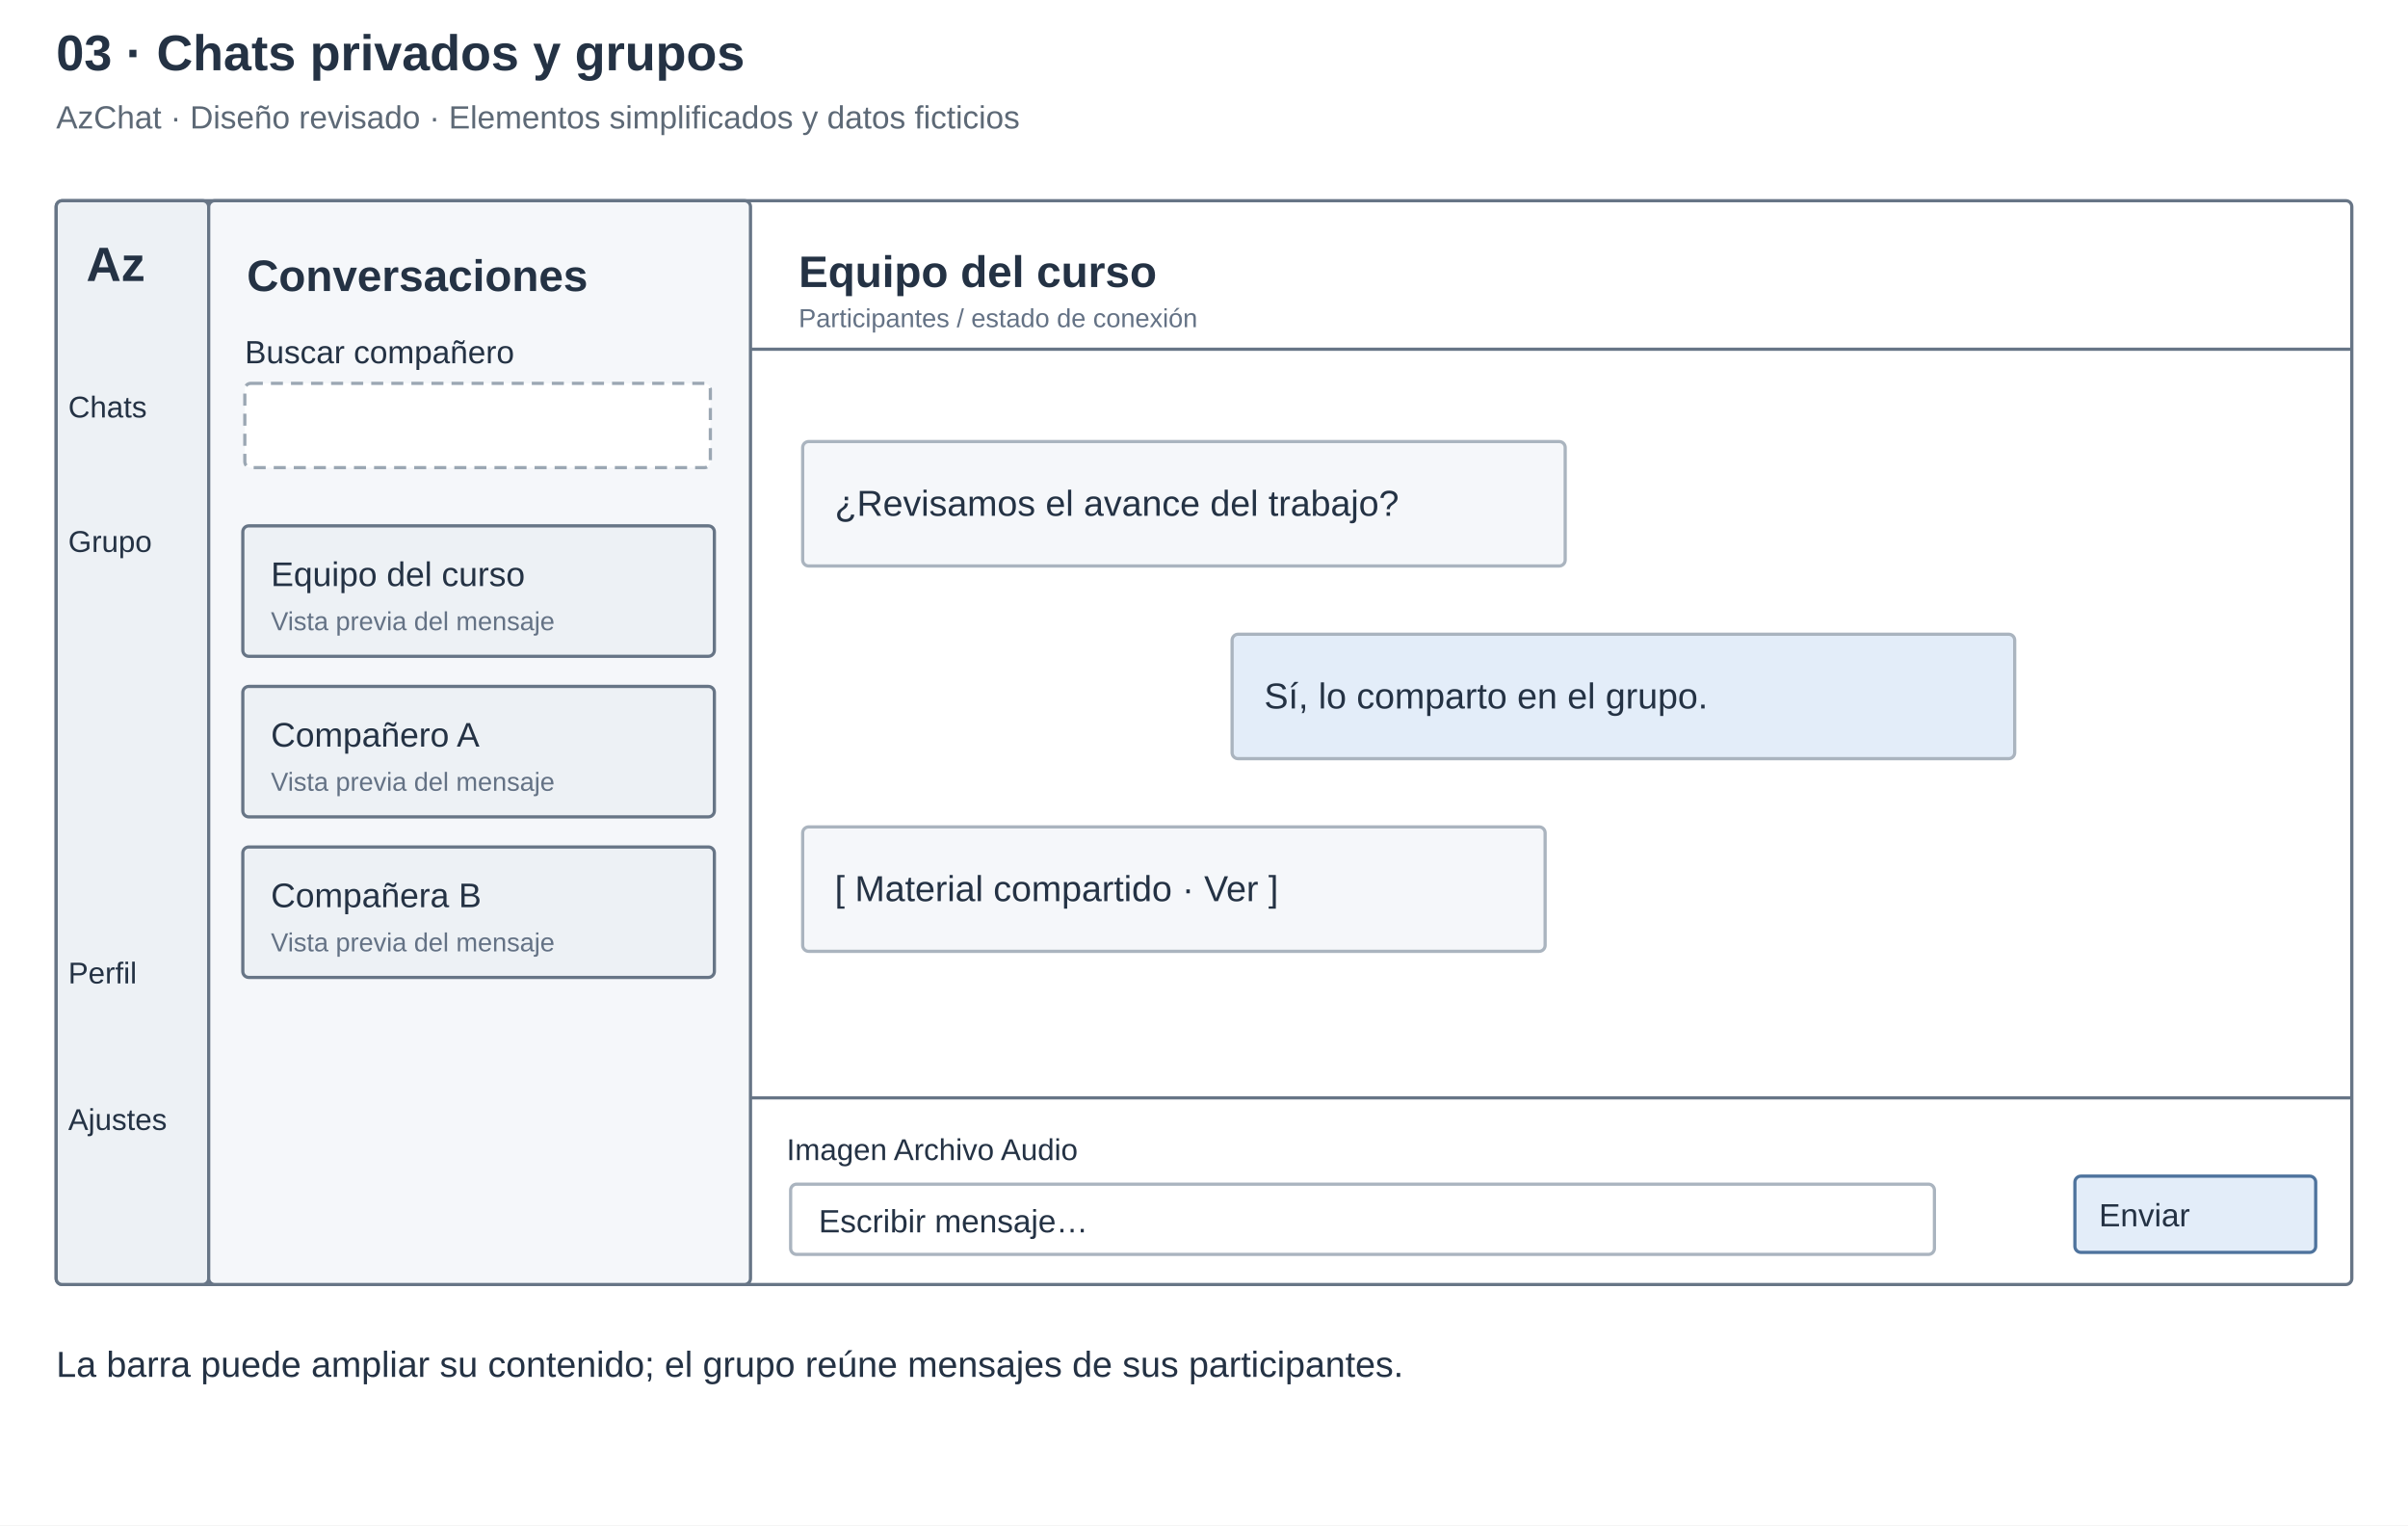
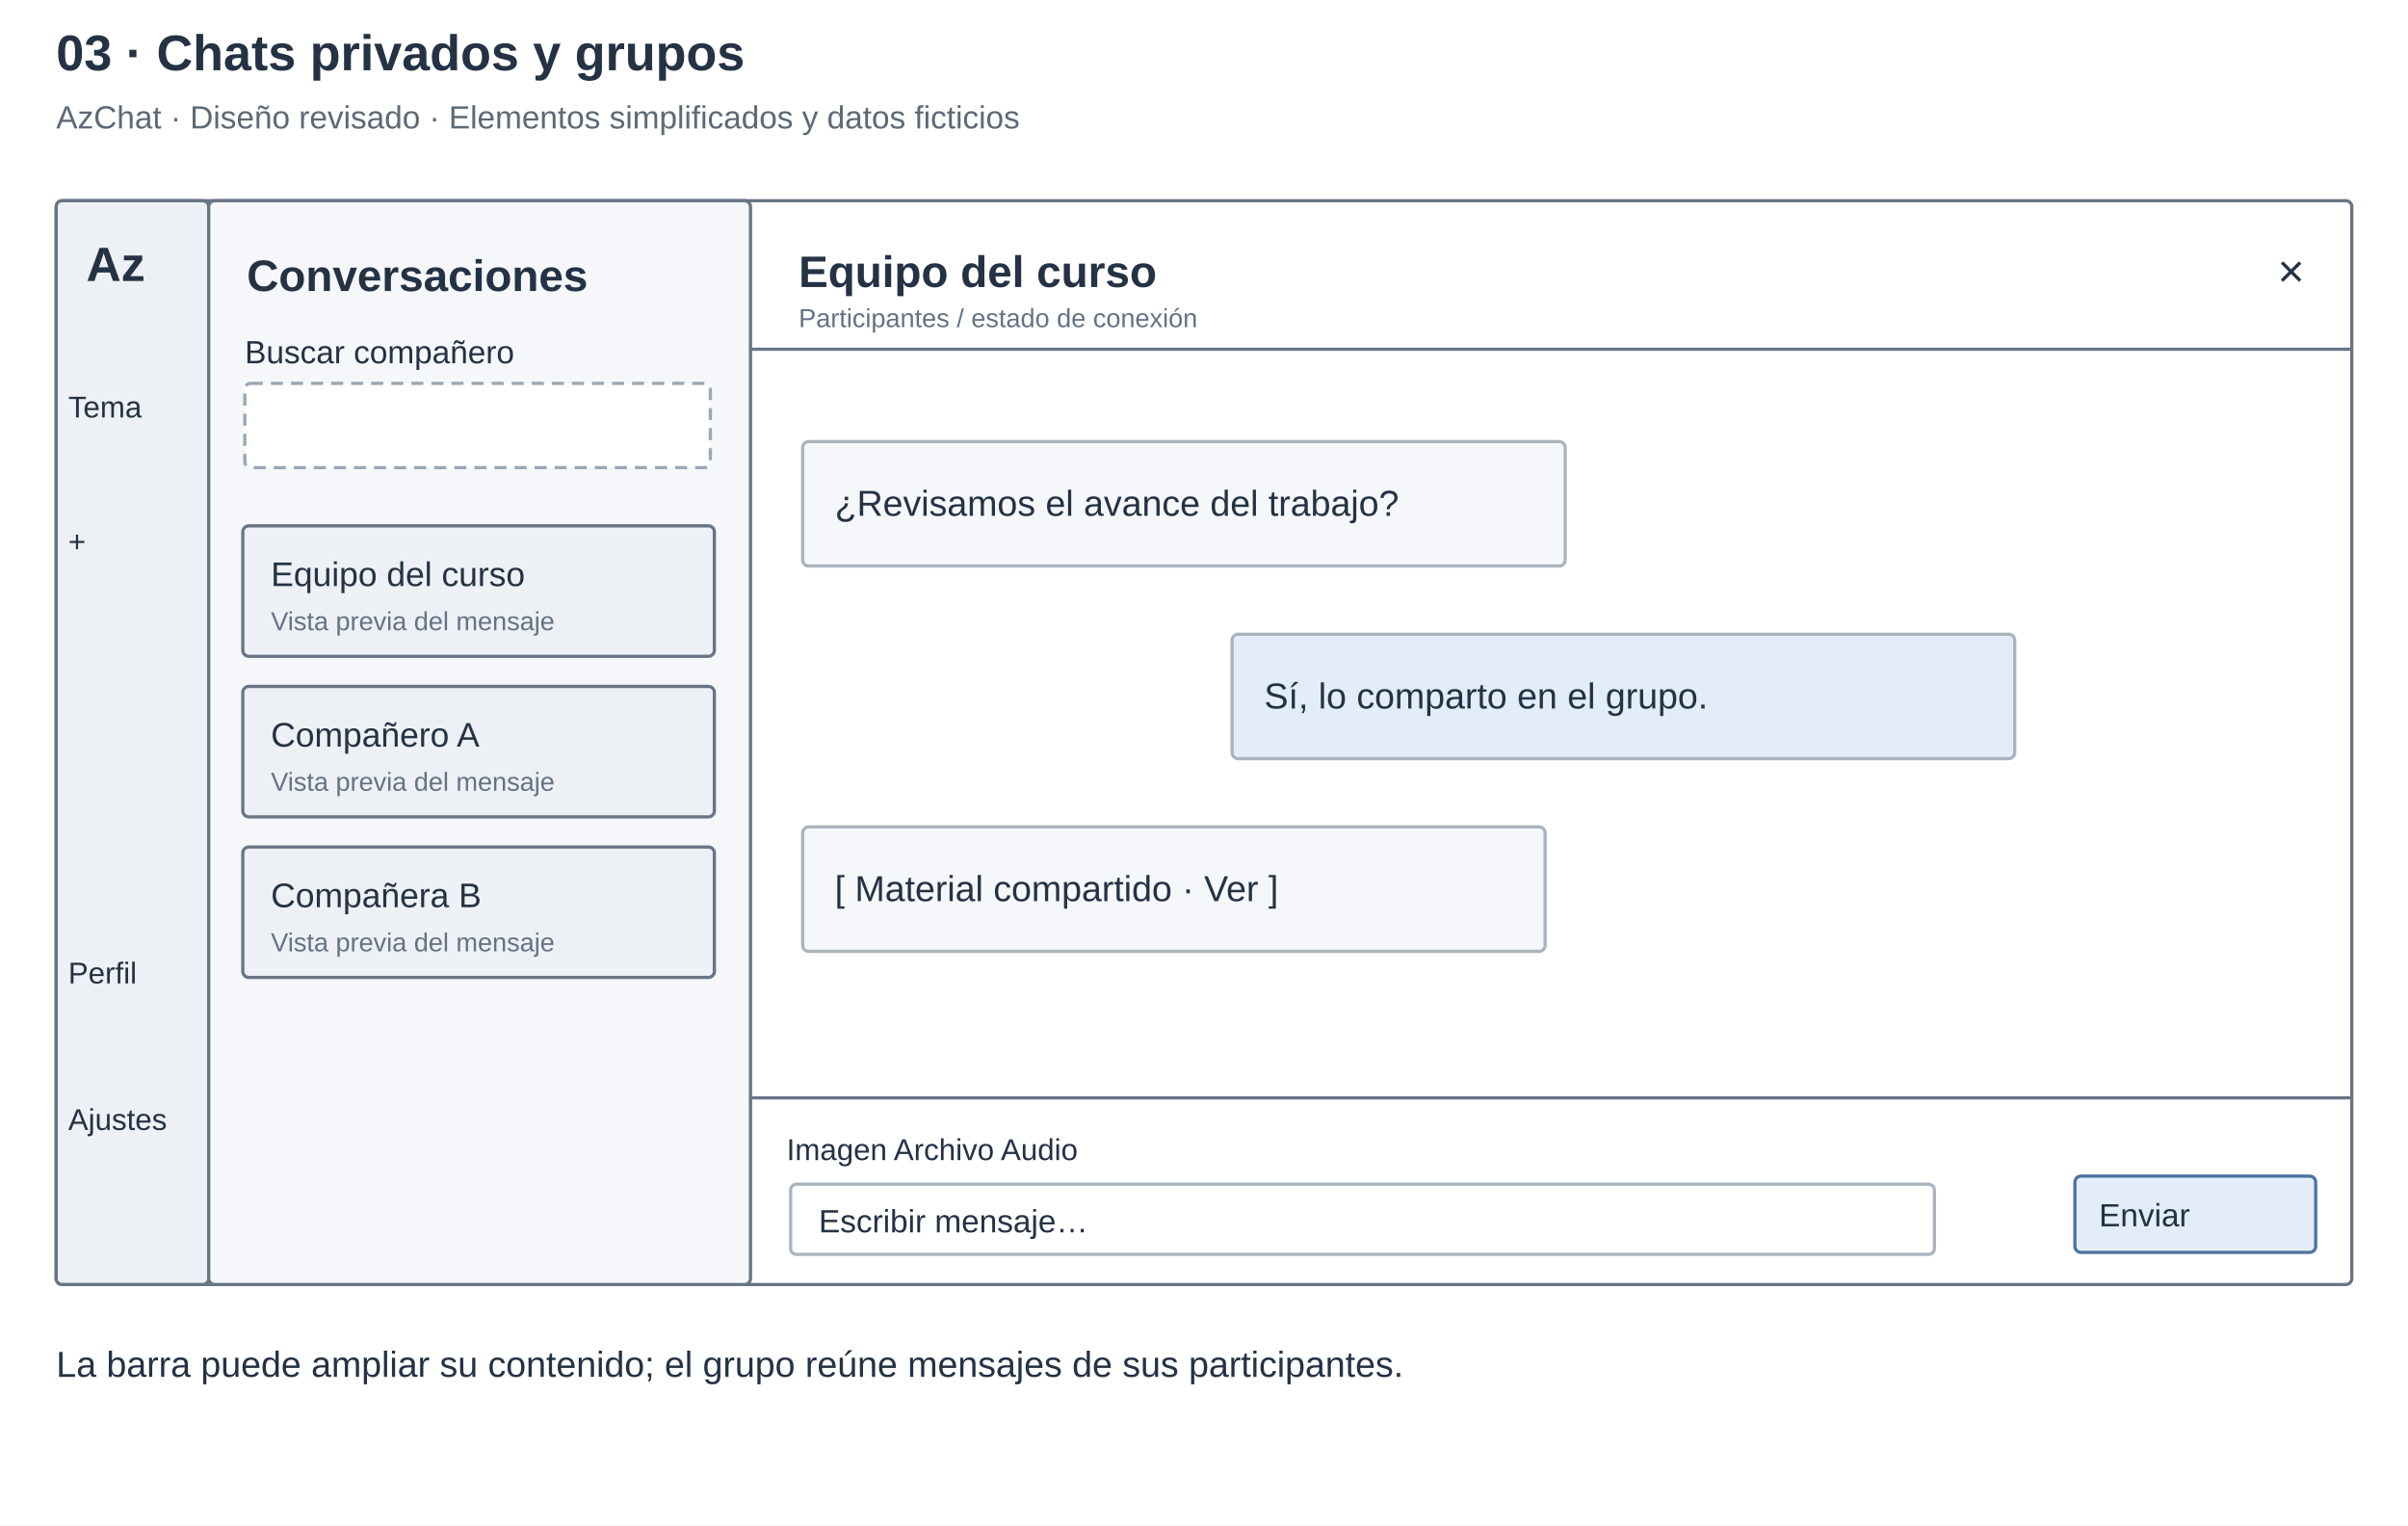
<svg xmlns="http://www.w3.org/2000/svg" width="1200" height="760" viewBox="0 0 1200 760" role="img">
  <rect width="100%" height="100%" fill="white" />
  <text x="28" y="35" font-family="Arial,sans-serif" font-size="25" fill="#243244" font-weight="bold">03 · Chats privados y grupos</text>
  <text x="28" y="64" font-family="Arial,sans-serif" font-size="16" fill="#5d6976" font-weight="normal">AzChat · Diseño revisado · Elementos simplificados y datos ficticios</text>
  <rect x="28" y="100" width="1144" height="540" rx="3" fill="white" stroke="#677586" stroke-width="1.6" />
  <rect x="28" y="100" width="76" height="540" rx="3" fill="#edf1f5" stroke="#677586" stroke-width="1.6" />
  <text x="43" y="140" font-family="Arial,sans-serif" font-size="24" fill="#243244" font-weight="bold">Az</text>
-   <text x="34" y="208" font-family="Arial,sans-serif" font-size="15" fill="#243244" font-weight="normal">Chats</text>
-   <text x="34" y="275" font-family="Arial,sans-serif" font-size="15" fill="#243244" font-weight="normal">Grupo</text>
+   <text x="34" y="208" font-family="Arial,sans-serif" font-size="15" fill="#243244" font-weight="normal">Tema</text>
+   <text x="34" y="275" font-family="Arial,sans-serif" font-size="15" fill="#243244" font-weight="normal">+</text>
  <text x="34" y="490" font-family="Arial,sans-serif" font-size="15" fill="#243244" font-weight="normal">Perfil</text>
  <text x="34" y="563" font-family="Arial,sans-serif" font-size="15" fill="#243244" font-weight="normal">Ajustes</text>
  <rect x="104" y="100" width="270" height="540" rx="3" fill="#f5f7fa" stroke="#677586" stroke-width="1.6" />
  <text x="123" y="145" font-family="Arial,sans-serif" font-size="22" fill="#243244" font-weight="bold">Conversaciones</text>
  <text x="122" y="181" font-family="Arial,sans-serif" font-size="16" fill="#243244" font-weight="normal">Buscar compañero</text>
  <rect x="122" y="191" width="232" height="42" rx="3" fill="white" stroke="#9ba7b3" stroke-width="1.6" stroke-dasharray="6 4" />
  <rect x="121" y="262" width="235" height="65" rx="3" fill="#edf1f5" stroke="#677586" stroke-width="1.6" />
  <text x="135" y="292" font-family="Arial,sans-serif" font-size="17" fill="#243244" font-weight="normal">Equipo del curso</text>
  <text x="135" y="314" font-family="Arial,sans-serif" font-size="13" fill="#647285" font-weight="normal">Vista previa del mensaje</text>
  <rect x="121" y="342" width="235" height="65" rx="3" fill="#edf1f5" stroke="#677586" stroke-width="1.6" />
  <text x="135" y="372" font-family="Arial,sans-serif" font-size="17" fill="#243244" font-weight="normal">Compañero A</text>
  <text x="135" y="394" font-family="Arial,sans-serif" font-size="13" fill="#647285" font-weight="normal">Vista previa del mensaje</text>
  <rect x="121" y="422" width="235" height="65" rx="3" fill="#edf1f5" stroke="#677586" stroke-width="1.6" />
  <text x="135" y="452" font-family="Arial,sans-serif" font-size="17" fill="#243244" font-weight="normal">Compañera B</text>
  <text x="135" y="474" font-family="Arial,sans-serif" font-size="13" fill="#647285" font-weight="normal">Vista previa del mensaje</text>
  <path d="M374 174 L1172 174" stroke="#677586" fill="none" stroke-width="1.6" />
  <text x="398" y="143" font-family="Arial,sans-serif" font-size="22" fill="#243244" font-weight="bold">Equipo del curso</text>
  <text x="398" y="163" font-family="Arial,sans-serif" font-size="13" fill="#647285" font-weight="normal">Participantes / estado de conexión</text>
+   <text x="1135" y="143" font-family="Arial,sans-serif" font-size="23" fill="#243244" font-weight="normal">×</text>
  <rect x="400" y="220" width="380" height="62" rx="3" fill="#f5f7fa" stroke="#aab4bf" stroke-width="1.6" />
  <text x="416" y="257" font-family="Arial,sans-serif" font-size="18" fill="#243244" font-weight="normal">¿Revisamos el avance del trabajo?</text>
  <rect x="614" y="316" width="390" height="62" rx="3" fill="#e3edf9" stroke="#aab4bf" stroke-width="1.6" />
  <text x="630" y="353" font-family="Arial,sans-serif" font-size="18" fill="#243244" font-weight="normal">Sí, lo comparto en el grupo.</text>
  <rect x="400" y="412" width="370" height="62" rx="3" fill="#f5f7fa" stroke="#aab4bf" stroke-width="1.6" />
  <text x="416" y="449" font-family="Arial,sans-serif" font-size="18" fill="#243244" font-weight="normal">[ Material compartido · Ver ]</text>
  <path d="M374 547 L1172 547" stroke="#677586" fill="none" stroke-width="1.6" />
  <text x="392" y="578" font-family="Arial,sans-serif" font-size="15" fill="#243244" font-weight="normal">Imagen   Archivo   Audio</text>
  <rect x="394" y="590" width="570" height="35" rx="3" fill="white" stroke="#aab4bf" stroke-width="1.6" />
  <text x="408" y="614" font-family="Arial,sans-serif" font-size="16" fill="#243244" font-weight="normal">Escribir mensaje…</text>
  <rect x="1034" y="586" width="120" height="38" rx="3" fill="#e3edf9" stroke="#4e739d" stroke-width="1.6" />
  <text x="1046" y="611" font-family="Arial,sans-serif" font-size="16" fill="#243244" font-weight="normal">Enviar</text>
  <text x="28" y="686" font-family="Arial,sans-serif" font-size="18" fill="#243244" font-weight="normal">La barra puede ampliar su contenido; el grupo reúne mensajes de sus participantes.</text>
</svg>
